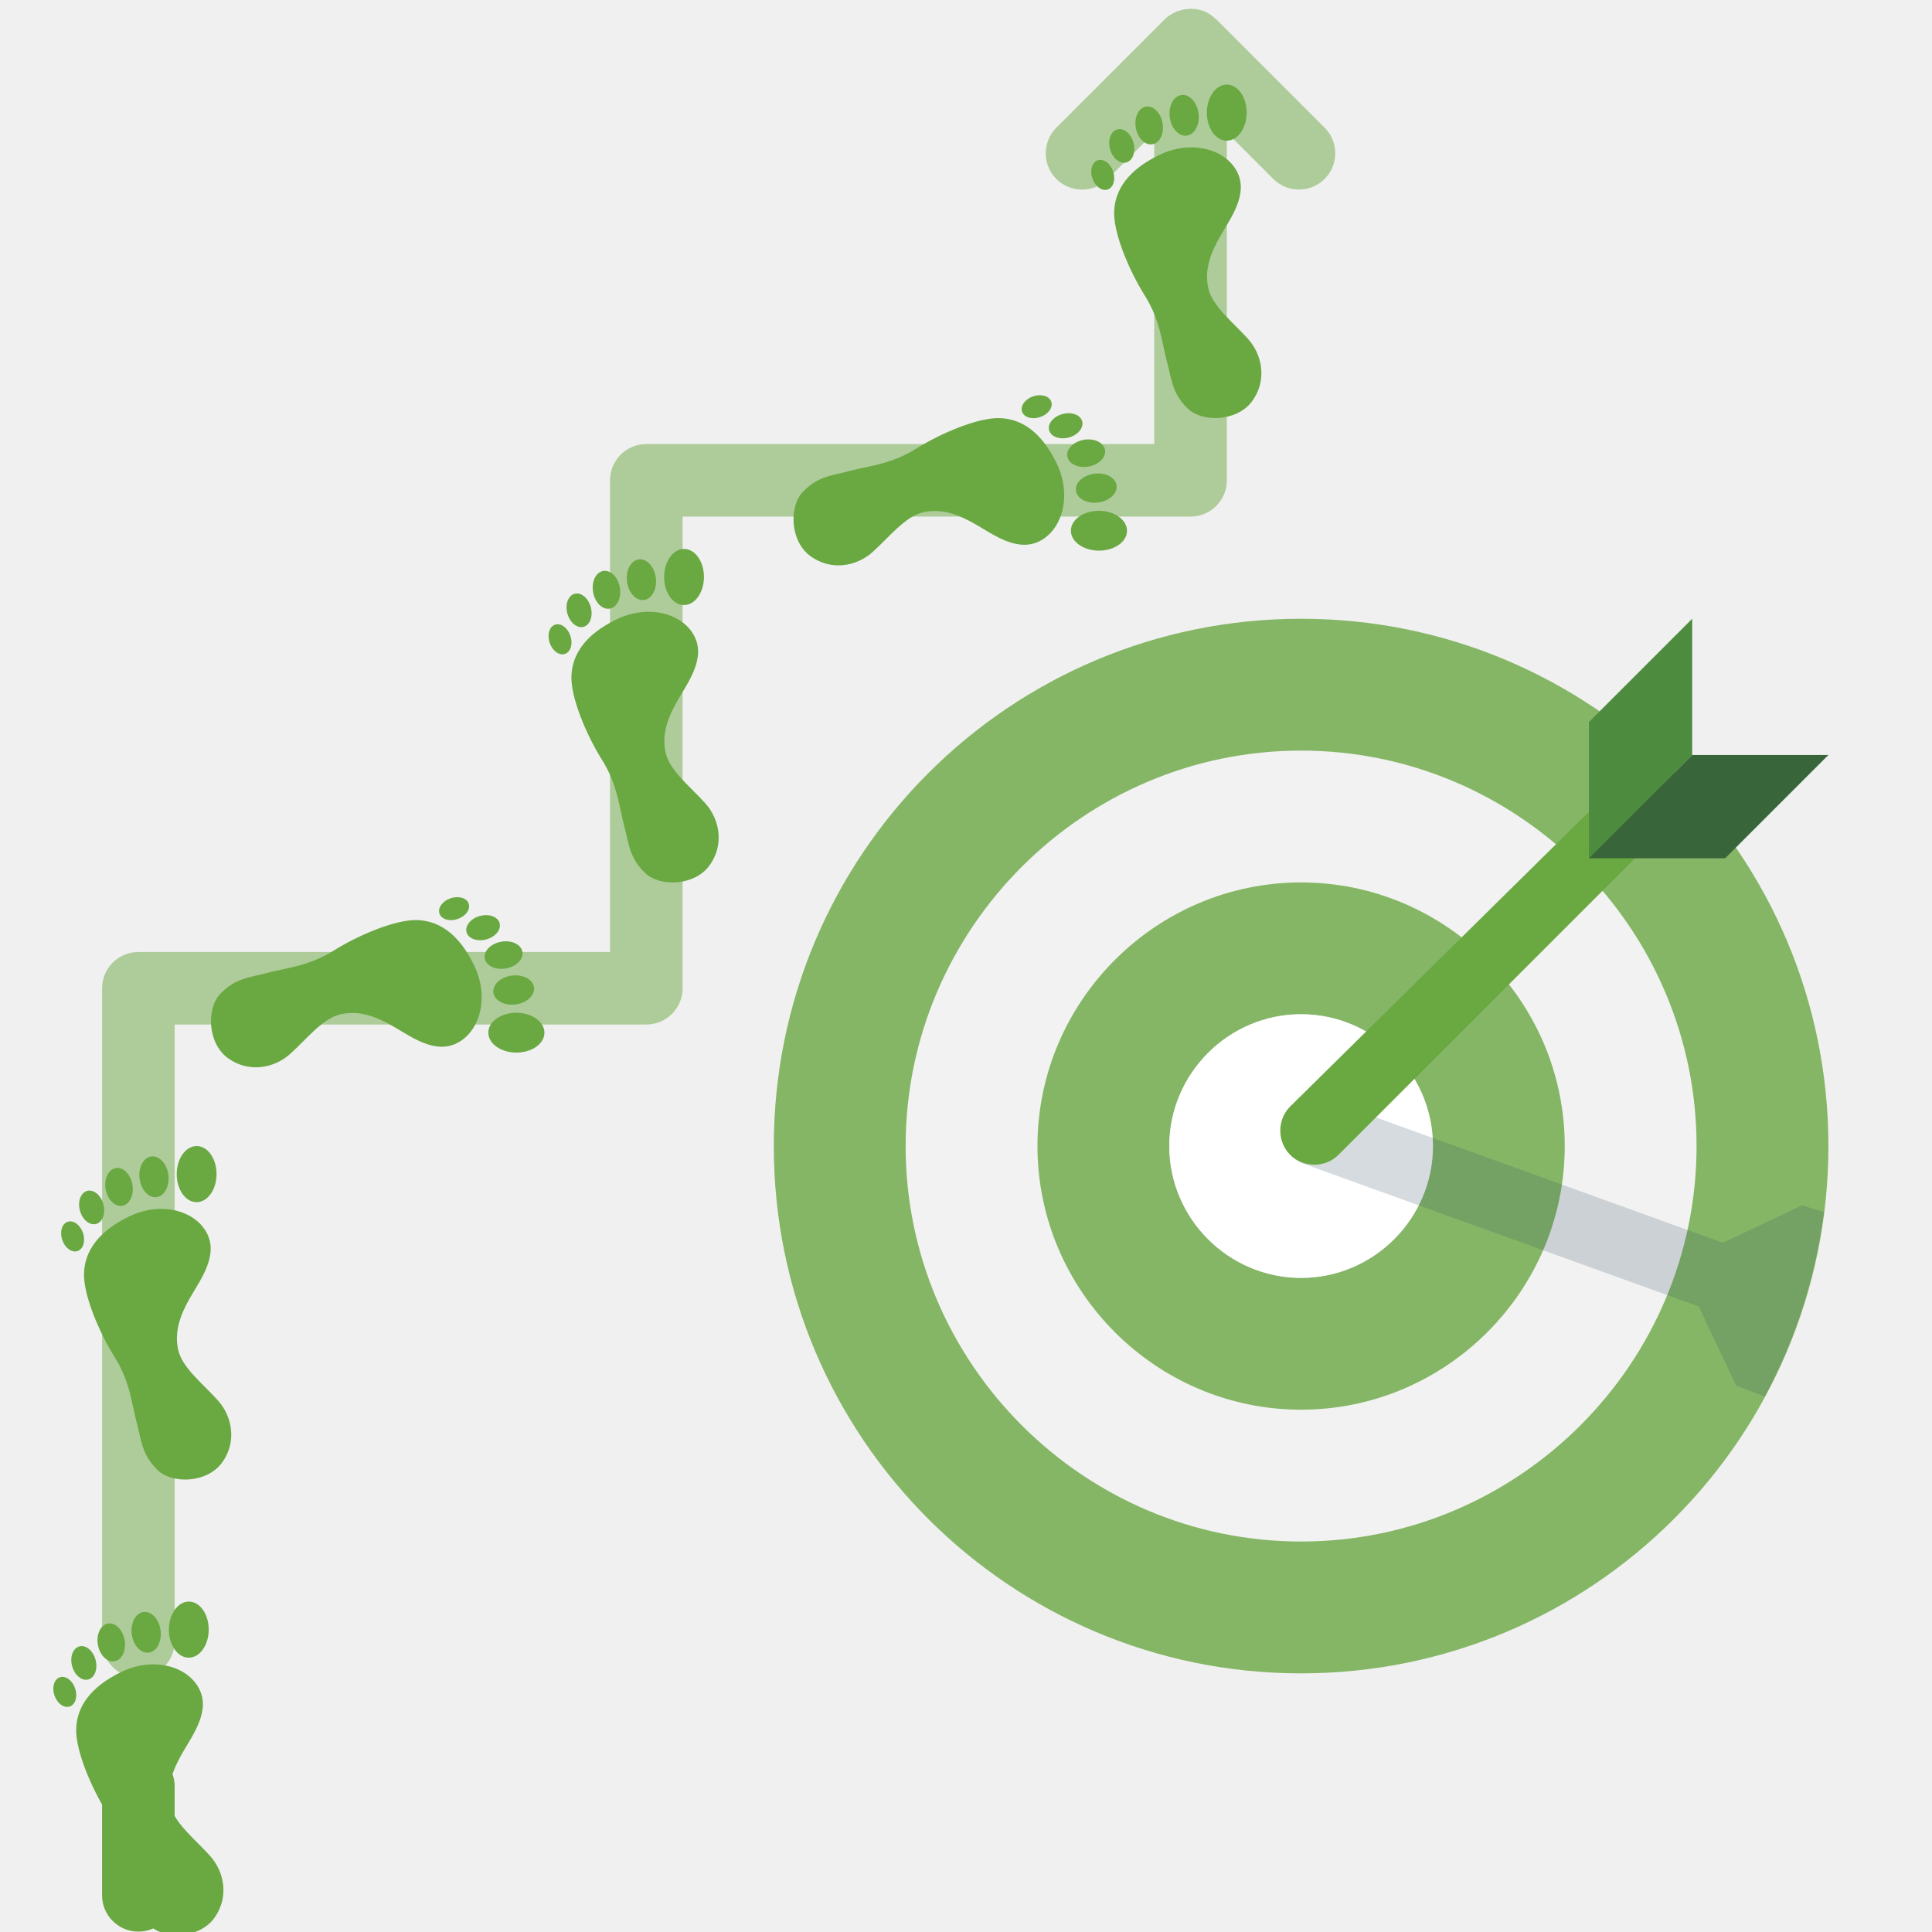
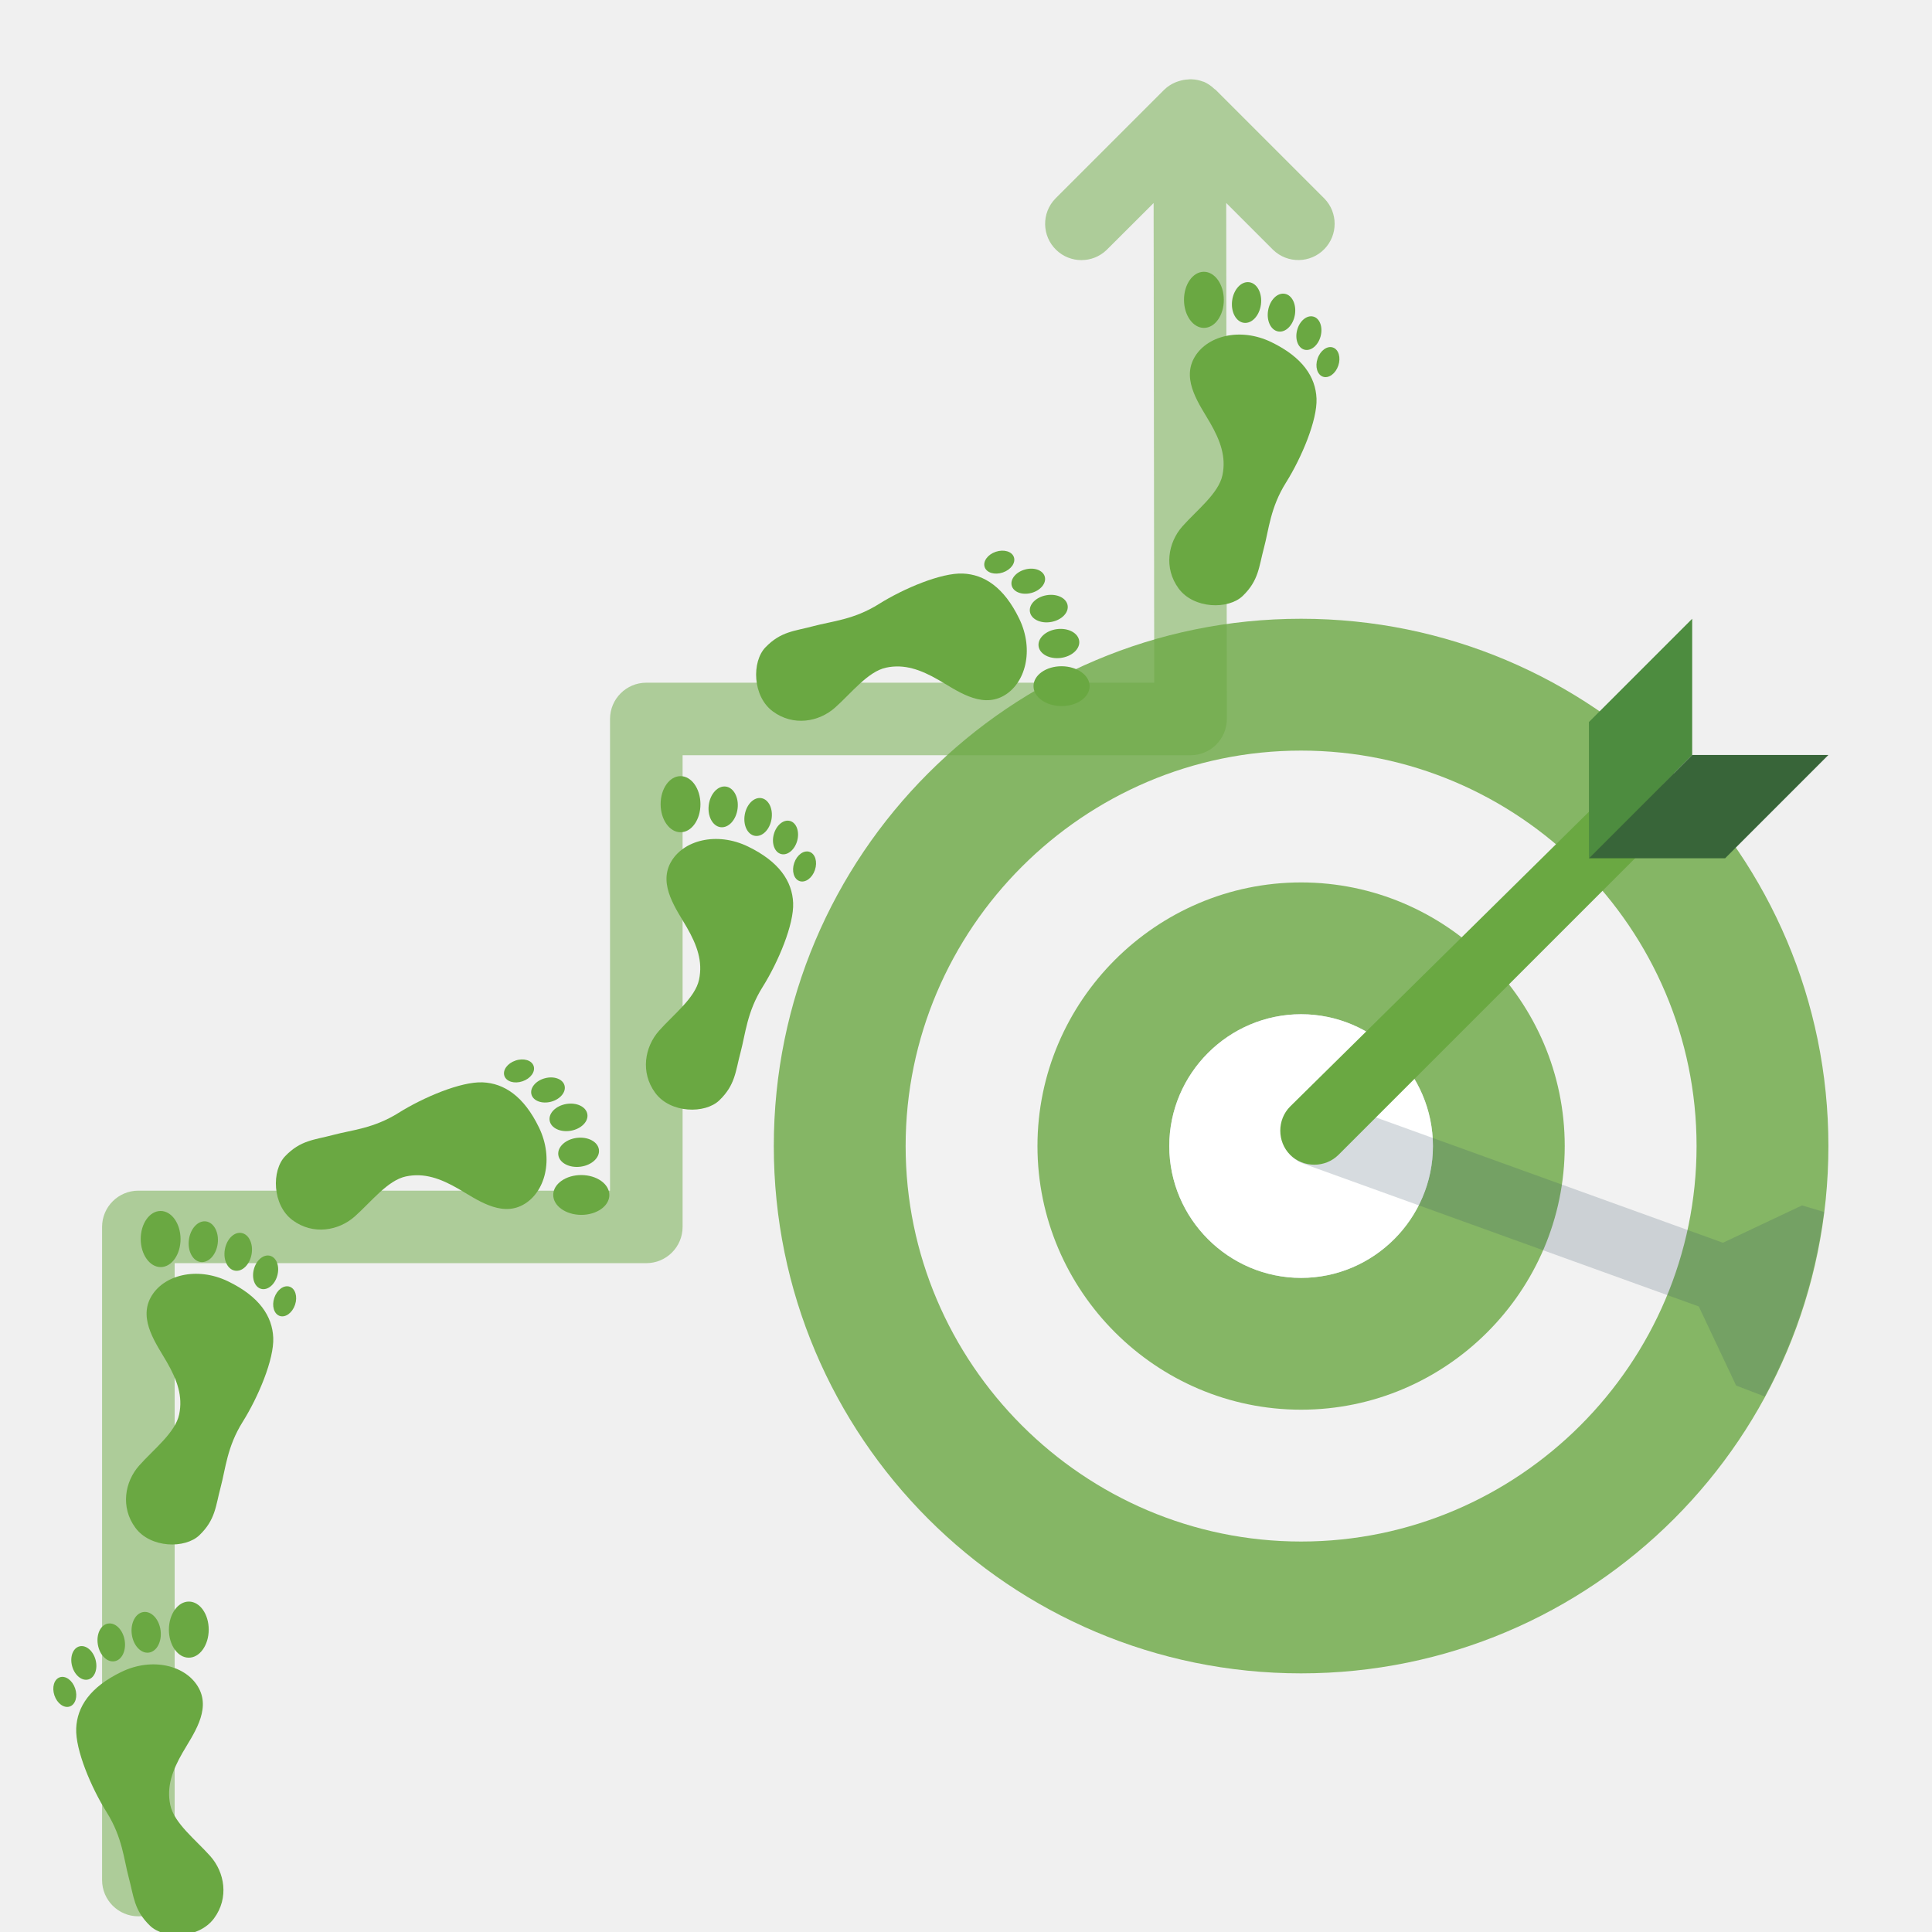
<svg xmlns="http://www.w3.org/2000/svg" version="1.1" id="Capa_1" x="0px" y="0px" width="59.528px" height="59.528px" viewBox="0 0 59.528 59.528" enable-background="new 0 0 59.528 59.528" xml:space="preserve">
  <g opacity="0.5">
    <g>
-       <path fill="#6AA842" d="M40.827,3.947l-3.354-3.354c-0.01-0.01-0.023-0.013-0.034-0.022c-0.095-0.094-0.207-0.169-0.329-0.224    c-0.009,0-0.019,0-0.029-0.007c-0.114-0.043-0.234-0.066-0.356-0.069c-0.036,0-0.07,0-0.112,0.006    c-0.097,0.005-0.192,0.024-0.284,0.055c-0.036,0.012-0.07,0.022-0.105,0.038c-0.124,0.054-0.238,0.129-0.335,0.224l-3.354,3.354    c-0.429,0.444-0.417,1.152,0.028,1.581c0.433,0.418,1.12,0.418,1.553,0l1.448-1.445v9.598H19.914    c-0.617,0-1.118,0.501-1.118,1.118v14.533H4.263c-0.617,0-1.118,0.501-1.118,1.118v20.123c0,0.617,0.501,1.118,1.118,1.118    s1.118-0.501,1.118-1.118V31.567h14.533c0.617,0,1.118-0.501,1.118-1.118V15.917h15.651c0.617,0,1.118-0.501,1.118-1.118V4.082    l1.445,1.445c0.444,0.429,1.152,0.417,1.581-0.027C41.246,5.067,41.246,4.38,40.827,3.947z" />
+       <path fill="#6AA842" d="M40.808,6.119l-3.354-3.354c-0.01-0.01-0.023-0.013-0.034-0.022c-0.095-0.094-0.207-0.169-0.329-0.224    c-0.009,0-0.019,0-0.029-0.007c-0.114-0.043-0.234-0.066-0.356-0.069c-0.036,0-0.07,0-0.112,0.006    c-0.097,0.005-0.192,0.024-0.284,0.055c-0.036,0.012-0.07,0.022-0.105,0.038c-0.124,0.054-0.238,0.129-0.335,0.224L32.516,6.12    c-0.429,0.444-0.417,1.152,0.028,1.581c0.433,0.418,1.12,0.418,1.553,0l1.448-1.445l0.019,14.779h-15.65    c-0.617,0-1.118,0.501-1.118,1.118v14.533H4.263c-0.617,0-1.118,0.501-1.118,1.118v20.123c0,0.617,0.501,1.118,1.118,1.118    s1.118-0.501,1.118-1.118V38.92h14.533c0.617,0,1.118-0.501,1.118-1.118V23.27h15.651c0.617,0,1.118-0.501,1.118-1.118    L37.782,6.254l1.445,1.445c0.444,0.429,1.152,0.417,1.581-0.027C41.227,7.239,41.227,6.552,40.808,6.119z" />
    </g>
  </g>
  <g>
-     <g>
-       <path fill="#6AA842" d="M4.263,53.926c-0.617,0-1.118,0.501-1.118,1.118v3.354c0,0.617,0.501,1.118,1.118,1.118    s1.118-0.501,1.118-1.118v-3.354C5.381,54.426,4.881,53.926,4.263,53.926z" />
-     </g>
+     <path fill="#6AA842" d="M4.62,59.333c0.441,0.427,1.511,0.404,1.976-0.227c0.465-0.631,0.326-1.417-0.117-1.916   c-0.443-0.499-1.113-1.012-1.232-1.574s0.062-1.064,0.378-1.613s0.875-1.292,0.501-1.988s-1.422-0.968-2.387-0.5   c-0.965,0.467-1.363,1.075-1.391,1.737s0.456,1.817,0.94,2.589c0.485,0.773,0.527,1.446,0.682,2.022   C4.125,58.44,4.127,58.856,4.62,59.333" />
+     <path fill="#6AA842" d="M1.843,51.68c0.176-0.06,0.388,0.093,0.472,0.342C2.4,52.27,2.325,52.52,2.149,52.58   s-0.388-0.093-0.472-0.342C1.593,51.99,1.667,51.739,1.843,51.68" />
+     <path fill="#6AA842" d="M2.445,50.728c0.199-0.054,0.423,0.13,0.499,0.412c0.076,0.281-0.024,0.553-0.223,0.607   c-0.199,0.054-0.423-0.13-0.499-0.412S2.246,50.782,2.445,50.728" />
+     <path fill="#6AA842" d="M3.327,50.025c0.227-0.04,0.457,0.188,0.513,0.509s-0.083,0.613-0.311,0.652   c-0.227,0.04-0.457-0.188-0.513-0.509C2.96,50.356,3.099,50.064,3.327,50.025" />
+     <path fill="#6AA842" d="M4.424,49.668c0.245-0.031,0.48,0.224,0.524,0.569c0.044,0.346-0.119,0.651-0.364,0.683   c-0.245,0.031-0.48-0.224-0.524-0.569C4.016,50.005,4.179,49.699,4.424,49.668" />
+     <path fill="#6AA842" d="M5.82,49.347c0.339,0.001,0.612,0.389,0.611,0.866s-0.277,0.864-0.616,0.863s-0.612-0.389-0.611-0.866   C5.206,49.732,5.482,49.346,5.82,49.347" />
  </g>
  <g>
-     <path fill="#6AA842" d="M4.62,59.333c0.441,0.427,1.511,0.404,1.976-0.227c0.465-0.631,0.326-1.417-0.117-1.916   c-0.443-0.499-1.113-1.012-1.232-1.574c-0.119-0.562,0.062-1.064,0.378-1.613c0.316-0.549,0.875-1.292,0.501-1.988   c-0.374-0.696-1.422-0.968-2.387-0.5c-0.965,0.467-1.363,1.075-1.391,1.737c-0.028,0.662,0.456,1.817,0.94,2.589   c0.485,0.773,0.527,1.446,0.682,2.022C4.125,58.44,4.127,58.856,4.62,59.333" />
-     <path fill="#6AA842" d="M1.843,51.68c0.176-0.06,0.388,0.093,0.472,0.342C2.4,52.27,2.325,52.52,2.149,52.58   c-0.176,0.06-0.388-0.093-0.472-0.342C1.593,51.99,1.667,51.739,1.843,51.68" />
-     <path fill="#6AA842" d="M2.445,50.728c0.199-0.054,0.423,0.13,0.499,0.412c0.076,0.281-0.024,0.553-0.223,0.607   c-0.199,0.054-0.423-0.13-0.499-0.412C2.146,51.053,2.246,50.782,2.445,50.728" />
-     <path fill="#6AA842" d="M3.327,50.025c0.227-0.04,0.457,0.188,0.513,0.509c0.056,0.321-0.083,0.613-0.311,0.652   c-0.227,0.04-0.457-0.188-0.513-0.509C2.96,50.356,3.099,50.064,3.327,50.025" />
-     <path fill="#6AA842" d="M4.424,49.668c0.245-0.031,0.48,0.224,0.524,0.569c0.044,0.346-0.119,0.651-0.364,0.683   c-0.245,0.031-0.48-0.224-0.524-0.569C4.016,50.005,4.179,49.699,4.424,49.668" />
-     <path fill="#6AA842" d="M5.82,49.347c0.339,0.001,0.612,0.389,0.611,0.866c-0.001,0.477-0.277,0.864-0.616,0.863   c-0.339-0.001-0.612-0.389-0.611-0.866C5.206,49.732,5.482,49.346,5.82,49.347" />
+     <path fill="#6AA842" d="M6.147,47.299c0.494-0.477,0.496-0.894,0.65-1.47c0.155-0.576,0.197-1.249,0.682-2.022   c0.484-0.772,0.968-1.927,0.94-2.589c-0.028-0.662-0.426-1.27-1.391-1.737c-0.965-0.468-2.013-0.196-2.387,0.5   s0.185,1.439,0.501,1.988s0.497,1.051,0.378,1.613s-0.789,1.075-1.232,1.574s-0.582,1.285-0.117,1.916S5.706,47.726,6.147,47.299" />
+     <path fill="#6AA842" d="M8.924,39.645c0.177,0.06,0.251,0.31,0.166,0.559c-0.084,0.249-0.296,0.402-0.472,0.342   c-0.176-0.06-0.251-0.31-0.166-0.559C8.536,39.738,8.748,39.585,8.924,39.645" />
+     <path fill="#6AA842" d="M8.322,38.693c0.2,0.054,0.3,0.326,0.223,0.607c-0.076,0.282-0.3,0.466-0.499,0.412   c-0.199-0.054-0.299-0.326-0.223-0.607C7.899,38.823,8.123,38.639,8.322,38.693" />
+     <path fill="#6AA842" d="M7.441,37.99c0.227,0.04,0.367,0.332,0.311,0.652c-0.056,0.321-0.286,0.549-0.513,0.509   c-0.228-0.039-0.367-0.331-0.311-0.652S7.214,37.95,7.441,37.99" />
+     <path fill="#6AA842" d="M6.344,37.633c0.245,0.032,0.408,0.337,0.364,0.683c-0.044,0.345-0.279,0.6-0.524,0.569   c-0.245-0.032-0.408-0.337-0.364-0.683C5.864,37.857,6.099,37.602,6.344,37.633" />
+     <path fill="#6AA842" d="M4.947,37.312c0.339-0.001,0.614,0.385,0.616,0.863c0.001,0.477-0.272,0.865-0.611,0.866   c-0.339,0.001-0.615-0.386-0.616-0.863S4.608,37.313,4.947,37.312" />
  </g>
  <g>
-     <path fill="#6AA842" d="M4.861,45.299c0.441,0.427,1.511,0.404,1.976-0.227c0.465-0.631,0.326-1.417-0.117-1.916   c-0.443-0.499-1.113-1.012-1.232-1.574c-0.119-0.562,0.062-1.064,0.378-1.613c0.316-0.549,0.875-1.292,0.501-1.988   c-0.374-0.696-1.422-0.968-2.387-0.5c-0.965,0.467-1.363,1.075-1.391,1.737c-0.028,0.662,0.456,1.817,0.94,2.589   c0.485,0.773,0.527,1.446,0.682,2.022C4.365,44.405,4.367,44.822,4.861,45.299" />
-     <path fill="#6AA842" d="M2.084,37.645c0.176-0.06,0.388,0.093,0.472,0.342c0.085,0.249,0.01,0.499-0.166,0.559   c-0.176,0.06-0.388-0.093-0.472-0.342C1.833,37.955,1.907,37.705,2.084,37.645" />
-     <path fill="#6AA842" d="M2.686,36.693c0.199-0.054,0.423,0.13,0.499,0.412c0.076,0.281-0.024,0.553-0.223,0.607   c-0.199,0.054-0.423-0.13-0.499-0.412C2.386,37.019,2.486,36.747,2.686,36.693" />
-     <path fill="#6AA842" d="M3.567,35.99c0.227-0.04,0.457,0.188,0.513,0.509c0.056,0.321-0.083,0.613-0.311,0.652   c-0.227,0.04-0.457-0.188-0.513-0.509C3.2,36.322,3.34,36.03,3.567,35.99" />
-     <path fill="#6AA842" d="M4.664,35.633c0.245-0.031,0.48,0.224,0.524,0.569c0.044,0.346-0.119,0.651-0.364,0.683   c-0.245,0.031-0.48-0.224-0.524-0.569C4.256,35.97,4.419,35.665,4.664,35.633" />
-     <path fill="#6AA842" d="M6.061,35.312c0.339,0.001,0.612,0.389,0.611,0.866c-0.001,0.477-0.277,0.864-0.616,0.863   c-0.339-0.001-0.612-0.389-0.611-0.866C5.447,35.697,5.722,35.311,6.061,35.312" />
+     <path fill="#6AA842" d="M8.789,35.621c-0.427,0.441-0.404,1.511,0.227,1.976s1.417,0.326,1.916-0.117   c0.499-0.443,1.012-1.113,1.574-1.232c0.562-0.119,1.064,0.062,1.613,0.378s1.292,0.875,1.988,0.501   c0.696-0.374,0.968-1.422,0.5-2.387c-0.467-0.965-1.075-1.363-1.737-1.391s-1.817,0.456-2.589,0.94   c-0.773,0.485-1.446,0.527-2.022,0.682C9.682,35.125,9.266,35.127,8.789,35.621" />
+     <path fill="#6AA842" d="M16.442,32.844c0.06,0.176-0.093,0.388-0.342,0.472c-0.249,0.085-0.499,0.01-0.559-0.166   c-0.06-0.176,0.093-0.388,0.342-0.472C16.132,32.593,16.383,32.667,16.442,32.844" />
+     <path fill="#6AA842" d="M17.394,33.446c0.054,0.199-0.13,0.423-0.412,0.499c-0.281,0.076-0.553-0.024-0.607-0.223   c-0.054-0.199,0.13-0.423,0.412-0.499C17.069,33.146,17.341,33.246,17.394,33.446" />
+     <path fill="#6AA842" d="M18.097,34.327c0.04,0.227-0.189,0.457-0.509,0.513c-0.321,0.056-0.613-0.083-0.652-0.311   c-0.04-0.227,0.188-0.457,0.509-0.513C17.766,33.96,18.058,34.1,18.097,34.327" />
+     <path fill="#6AA842" d="M18.454,35.424c0.031,0.245-0.224,0.48-0.569,0.524c-0.346,0.044-0.651-0.119-0.683-0.364   c-0.031-0.245,0.224-0.48,0.569-0.524C18.117,35.016,18.423,35.179,18.454,35.424" />
+     <path fill="#6AA842" d="M18.775,36.821c-0.001,0.339-0.389,0.612-0.866,0.611c-0.477-0.001-0.864-0.277-0.863-0.616   c0.001-0.339,0.389-0.612,0.866-0.611C18.39,36.207,18.776,36.482,18.775,36.821" />
  </g>
  <g>
-     <path fill="#6AA842" d="M6.789,30.621c-0.427,0.441-0.404,1.511,0.227,1.976c0.631,0.465,1.417,0.326,1.916-0.117   c0.499-0.443,1.012-1.113,1.574-1.232c0.562-0.119,1.064,0.062,1.613,0.378c0.549,0.316,1.292,0.875,1.988,0.501   c0.696-0.374,0.968-1.422,0.5-2.387c-0.467-0.965-1.075-1.363-1.737-1.391c-0.662-0.028-1.817,0.456-2.589,0.94   c-0.773,0.485-1.446,0.527-2.022,0.682C7.682,30.125,7.266,30.127,6.789,30.621" />
-     <path fill="#6AA842" d="M14.442,27.844c0.06,0.176-0.093,0.388-0.342,0.472c-0.249,0.085-0.499,0.01-0.559-0.166   c-0.06-0.176,0.093-0.388,0.342-0.472C14.132,27.593,14.383,27.667,14.442,27.844" />
-     <path fill="#6AA842" d="M15.394,28.446c0.054,0.199-0.13,0.423-0.412,0.499c-0.281,0.076-0.553-0.024-0.607-0.223   c-0.054-0.199,0.13-0.423,0.412-0.499C15.069,28.146,15.341,28.246,15.394,28.446" />
-     <path fill="#6AA842" d="M16.097,29.327c0.04,0.227-0.189,0.457-0.509,0.513c-0.321,0.056-0.613-0.083-0.652-0.311   c-0.04-0.227,0.188-0.457,0.509-0.513C15.766,28.96,16.058,29.1,16.097,29.327" />
-     <path fill="#6AA842" d="M16.454,30.424c0.031,0.245-0.224,0.48-0.569,0.524c-0.346,0.044-0.651-0.119-0.683-0.364   c-0.031-0.245,0.224-0.48,0.569-0.524C16.117,30.016,16.423,30.179,16.454,30.424" />
-     <path fill="#6AA842" d="M16.775,31.821c-0.001,0.339-0.389,0.612-0.866,0.611c-0.477-0.001-0.864-0.277-0.863-0.616   c0.001-0.339,0.389-0.612,0.866-0.611C16.39,31.207,16.776,31.482,16.775,31.821" />
+     <path fill="#6AA842" d="M22.166,33.901c0.493-0.477,0.495-0.894,0.65-1.47c0.155-0.576,0.197-1.249,0.682-2.022   c0.484-0.772,0.968-1.927,0.94-2.589c-0.028-0.662-0.426-1.27-1.391-1.737c-0.965-0.468-2.013-0.196-2.387,0.5   c-0.374,0.696,0.185,1.439,0.501,1.988c0.316,0.549,0.497,1.051,0.378,1.613s-0.789,1.075-1.232,1.574s-0.582,1.285-0.117,1.916   C20.655,34.305,21.725,34.328,22.166,33.901" />
+     <path fill="#6AA842" d="M24.943,26.247c0.176,0.06,0.251,0.31,0.166,0.559c-0.084,0.249-0.296,0.402-0.472,0.342   s-0.251-0.31-0.166-0.559C24.555,26.34,24.767,26.187,24.943,26.247" />
+     <path fill="#6AA842" d="M24.341,25.295c0.199,0.054,0.299,0.326,0.223,0.607c-0.076,0.282-0.3,0.466-0.499,0.412   s-0.299-0.326-0.223-0.607C23.918,25.425,24.142,25.241,24.341,25.295" />
+     <path fill="#6AA842" d="M23.46,24.592c0.227,0.04,0.366,0.332,0.311,0.652c-0.056,0.321-0.286,0.549-0.513,0.509   c-0.228-0.039-0.367-0.331-0.311-0.652C23.003,24.78,23.233,24.552,23.46,24.592" />
+     <path fill="#6AA842" d="M22.362,24.235c0.245,0.032,0.408,0.337,0.364,0.683c-0.044,0.345-0.279,0.6-0.524,0.569   c-0.245-0.032-0.408-0.337-0.364-0.683C21.882,24.459,22.117,24.204,22.362,24.235" />
+     <path fill="#6AA842" d="M20.966,23.914c0.339-0.001,0.614,0.385,0.616,0.863c0.001,0.477-0.272,0.865-0.611,0.866   c-0.339,0.001-0.615-0.386-0.616-0.863S20.627,23.915,20.966,23.914" />
  </g>
  <g>
-     <path fill="#6AA842" d="M19.879,26.901c0.441,0.427,1.511,0.404,1.976-0.227c0.465-0.631,0.326-1.417-0.117-1.916   c-0.443-0.499-1.113-1.012-1.232-1.574c-0.119-0.562,0.062-1.064,0.378-1.613c0.316-0.549,0.875-1.292,0.501-1.988   c-0.374-0.696-1.422-0.968-2.387-0.5c-0.965,0.467-1.363,1.075-1.391,1.737c-0.028,0.662,0.456,1.817,0.94,2.589   c0.485,0.773,0.527,1.446,0.682,2.022C19.384,26.007,19.386,26.424,19.879,26.901" />
-     <path fill="#6AA842" d="M17.102,19.247c0.176-0.06,0.388,0.093,0.472,0.342c0.085,0.249,0.01,0.499-0.166,0.559   c-0.176,0.06-0.388-0.093-0.472-0.342C16.851,19.557,16.926,19.307,17.102,19.247" />
-     <path fill="#6AA842" d="M17.704,18.295c0.199-0.054,0.423,0.13,0.499,0.412c0.076,0.281-0.024,0.553-0.223,0.607   c-0.199,0.054-0.423-0.13-0.499-0.412C17.405,18.621,17.505,18.349,17.704,18.295" />
-     <path fill="#6AA842" d="M18.585,17.592c0.227-0.04,0.457,0.188,0.513,0.509c0.056,0.321-0.083,0.613-0.311,0.652   c-0.227,0.04-0.457-0.188-0.513-0.509C18.219,17.924,18.358,17.632,18.585,17.592" />
-     <path fill="#6AA842" d="M19.683,17.235c0.245-0.031,0.48,0.224,0.524,0.569c0.044,0.346-0.119,0.651-0.364,0.683   c-0.245,0.031-0.48-0.224-0.524-0.569C19.275,17.572,19.438,17.267,19.683,17.235" />
-     <path fill="#6AA842" d="M21.079,16.914c0.339,0.001,0.612,0.389,0.611,0.866c-0.001,0.477-0.277,0.864-0.616,0.863   c-0.339-0.001-0.612-0.389-0.611-0.866C20.465,17.299,20.74,16.913,21.079,16.914" />
+     <path fill="#6AA842" d="M23.586,19.944c-0.427,0.441-0.404,1.511,0.227,1.976c0.631,0.465,1.417,0.326,1.916-0.117   s1.012-1.113,1.574-1.232c0.562-0.119,1.064,0.062,1.613,0.378c0.549,0.316,1.292,0.875,1.988,0.501s0.968-1.422,0.5-2.387   c-0.467-0.965-1.075-1.363-1.737-1.391c-0.662-0.028-1.817,0.456-2.589,0.94c-0.773,0.485-1.446,0.527-2.022,0.682   C24.479,19.449,24.063,19.451,23.586,19.944" />
+     <path fill="#6AA842" d="M31.24,17.167c0.06,0.176-0.093,0.388-0.342,0.472c-0.249,0.085-0.499,0.01-0.559-0.166   c-0.06-0.176,0.093-0.388,0.342-0.472S31.18,16.991,31.24,17.167" />
+     <path fill="#6AA842" d="M32.192,17.77c0.054,0.199-0.13,0.423-0.412,0.499c-0.281,0.076-0.553-0.024-0.607-0.223   c-0.054-0.199,0.13-0.423,0.412-0.499C31.866,17.47,32.138,17.57,32.192,17.77" />
+     <path fill="#6AA842" d="M32.895,18.651c0.04,0.227-0.188,0.457-0.509,0.513s-0.613-0.083-0.652-0.311   c-0.04-0.227,0.188-0.457,0.509-0.513C32.563,18.284,32.855,18.423,32.895,18.651" />
+     <path fill="#6AA842" d="M33.252,19.748c0.031,0.245-0.224,0.48-0.569,0.524c-0.346,0.044-0.651-0.119-0.683-0.364   c-0.031-0.245,0.224-0.48,0.569-0.524C32.915,19.34,33.22,19.503,33.252,19.748" />
+     <path fill="#6AA842" d="M33.573,21.144c-0.001,0.339-0.389,0.612-0.866,0.611s-0.864-0.277-0.863-0.616   c0.001-0.339,0.389-0.612,0.866-0.611C33.188,20.53,33.574,20.806,33.573,21.144" />
  </g>
  <g>
-     <path fill="#6AA842" d="M24.738,15.155c-0.427,0.441-0.404,1.511,0.227,1.976c0.631,0.465,1.417,0.326,1.916-0.117   c0.499-0.443,1.012-1.113,1.574-1.232c0.562-0.119,1.064,0.062,1.613,0.378c0.549,0.316,1.292,0.875,1.988,0.501   c0.696-0.374,0.968-1.422,0.5-2.387c-0.467-0.965-1.075-1.363-1.737-1.391c-0.662-0.028-1.817,0.456-2.589,0.94   c-0.773,0.485-1.446,0.527-2.022,0.682C25.631,14.66,25.215,14.662,24.738,15.155" />
-     <path fill="#6AA842" d="M32.392,12.378c0.06,0.176-0.093,0.388-0.342,0.472c-0.249,0.085-0.499,0.01-0.559-0.166   c-0.06-0.176,0.093-0.388,0.342-0.472C32.082,12.128,32.332,12.202,32.392,12.378" />
-     <path fill="#6AA842" d="M33.344,12.981c0.054,0.199-0.13,0.423-0.412,0.499c-0.281,0.076-0.553-0.024-0.607-0.223   c-0.054-0.199,0.13-0.423,0.412-0.499C33.018,12.681,33.29,12.781,33.344,12.981" />
-     <path fill="#6AA842" d="M34.047,13.862c0.04,0.227-0.188,0.457-0.509,0.513c-0.321,0.056-0.613-0.083-0.652-0.311   c-0.04-0.227,0.188-0.457,0.509-0.513C33.715,13.495,34.007,13.634,34.047,13.862" />
-     <path fill="#6AA842" d="M34.404,14.959c0.031,0.245-0.224,0.48-0.569,0.524c-0.346,0.044-0.651-0.119-0.683-0.364   c-0.031-0.245,0.224-0.48,0.569-0.524C34.067,14.551,34.372,14.714,34.404,14.959" />
-     <path fill="#6AA842" d="M34.725,16.355c-0.001,0.339-0.389,0.612-0.866,0.611c-0.477-0.001-0.864-0.277-0.863-0.616   c0.001-0.339,0.389-0.612,0.866-0.611C34.34,15.741,34.726,16.017,34.725,16.355" />
+     <path fill="#6AA842" d="M38.292,18.36c0.493-0.477,0.495-0.893,0.65-1.47c0.155-0.576,0.197-1.249,0.682-2.022   c0.484-0.772,0.968-1.927,0.94-2.589c-0.028-0.662-0.426-1.27-1.391-1.737c-0.965-0.468-2.013-0.196-2.387,0.5   s0.185,1.439,0.501,1.988c0.316,0.549,0.497,1.051,0.378,1.613s-0.789,1.075-1.232,1.574c-0.443,0.499-0.582,1.285-0.117,1.916   S37.851,18.787,38.292,18.36" />
+     <path fill="#6AA842" d="M41.069,10.707c0.176,0.059,0.251,0.31,0.166,0.558c-0.084,0.249-0.296,0.402-0.472,0.342   c-0.176-0.06-0.251-0.31-0.166-0.559C40.681,10.8,40.893,10.647,41.069,10.707" />
+     <path fill="#6AA842" d="M40.467,9.755c0.199,0.053,0.299,0.325,0.223,0.607c-0.076,0.282-0.3,0.466-0.499,0.412   s-0.299-0.326-0.223-0.607C40.044,9.885,40.267,9.701,40.467,9.755" />
+     <path fill="#6AA842" d="M39.586,9.052c0.227,0.039,0.366,0.331,0.311,0.652c-0.056,0.321-0.286,0.549-0.513,0.509   c-0.228-0.039-0.367-0.331-0.311-0.652C39.129,9.241,39.359,9.012,39.586,9.052" />
+     <path fill="#6AA842" d="M38.488,8.695c0.245,0.031,0.408,0.337,0.364,0.683c-0.044,0.345-0.279,0.6-0.524,0.569   c-0.245-0.032-0.408-0.337-0.364-0.683C38.008,8.919,38.243,8.664,38.488,8.695" />
+     <path fill="#6AA842" d="M37.092,8.374c0.338-0.001,0.614,0.385,0.616,0.863c0.001,0.477-0.272,0.865-0.611,0.866   c-0.339,0.001-0.615-0.386-0.616-0.863C36.48,8.763,36.753,8.375,37.092,8.374" />
  </g>
  <g>
-     <path fill="#6AA842" d="M36.601,12.592c0.441,0.427,1.511,0.404,1.976-0.227c0.465-0.631,0.326-1.417-0.117-1.916   c-0.443-0.499-1.113-1.012-1.232-1.574c-0.119-0.562,0.062-1.064,0.378-1.613c0.316-0.549,0.875-1.292,0.501-1.988   c-0.374-0.696-1.422-0.968-2.387-0.5c-0.965,0.467-1.363,1.075-1.391,1.737c-0.028,0.662,0.456,1.817,0.94,2.589   c0.485,0.773,0.527,1.446,0.682,2.022C36.106,11.699,36.108,12.115,36.601,12.592" />
-     <path fill="#6AA842" d="M33.824,4.939C34,4.879,34.212,5.032,34.296,5.28c0.085,0.249,0.01,0.499-0.166,0.559   c-0.176,0.06-0.388-0.093-0.472-0.342C33.573,5.249,33.648,4.998,33.824,4.939" />
-     <path fill="#6AA842" d="M34.426,3.987c0.2-0.054,0.423,0.13,0.499,0.412c0.076,0.281-0.024,0.553-0.223,0.607   c-0.199,0.054-0.423-0.13-0.499-0.412C34.127,4.312,34.227,4.04,34.426,3.987" />
-     <path fill="#6AA842" d="M35.307,3.284c0.227-0.04,0.457,0.189,0.513,0.509c0.056,0.321-0.083,0.613-0.311,0.652   c-0.227,0.04-0.457-0.188-0.513-0.509C34.941,3.615,35.08,3.323,35.307,3.284" />
-     <path fill="#6AA842" d="M36.405,2.927c0.245-0.031,0.48,0.224,0.524,0.569c0.044,0.346-0.119,0.651-0.364,0.683   c-0.245,0.031-0.48-0.224-0.524-0.569C35.997,3.264,36.16,2.958,36.405,2.927" />
-     <path fill="#6AA842" d="M37.801,2.606c0.339,0.001,0.612,0.389,0.611,0.866c-0.001,0.477-0.277,0.864-0.616,0.863   c-0.339-0.001-0.612-0.389-0.611-0.866C37.187,2.991,37.463,2.605,37.801,2.606" />
-   </g>
-   <g>
-     <circle opacity="0.8" fill="#6AA842" cx="40.089" cy="35.312" r="16.247" />
+     <circle opacity="0.8" fill="#6AA842" enable-background="new    " cx="40.089" cy="35.312" r="16.247" />
    <path fill="#F2F2F2" d="M40.089,47.497c-6.702,0-12.185-5.483-12.185-12.185s5.483-12.185,12.185-12.185   s12.185,5.483,12.185,12.185S46.791,47.497,40.089,47.497z" />
-     <path opacity="0.8" fill="#6AA842" d="M40.089,43.435c-4.468,0-8.123-3.656-8.123-8.123s3.656-8.123,8.123-8.123   s8.123,3.656,8.123,8.123S44.557,43.435,40.089,43.435z" />
-     <path fill="#CDD6E0" d="M40.089,39.374c-2.234,0-4.062-1.828-4.062-4.062c0-2.234,1.828-4.062,4.062-4.062s4.062,1.828,4.062,4.062   C44.151,37.546,42.323,39.374,40.089,39.374z" />
-     <path fill="#FFFFFF" d="M40.089,39.374c-2.234,0-4.062-1.828-4.062-4.062c0-2.234,1.828-4.062,4.062-4.062s4.062,1.828,4.062,4.062   C44.151,37.546,42.323,39.374,40.089,39.374z" />
-     <path opacity="0.2" fill="#344B5F" enable-background="new    " d="M56.201,37.343c-0.271,2.031-0.88,3.926-1.828,5.686   l-0.88-0.338l-1.151-2.437l-12.185-4.4c-0.542-0.203-0.812-0.812-0.609-1.354c0.203-0.542,0.812-0.812,1.354-0.609l12.185,4.4   l2.437-1.151L56.201,37.343z" />
+     <path opacity="0.8" fill="#6AA842" enable-background="new    " d="M40.089,43.435c-4.468,0-8.123-3.656-8.123-8.123   s3.656-8.123,8.123-8.123s8.123,3.656,8.123,8.123S44.557,43.435,40.089,43.435z" />
+     <path fill="#CDD6E0" d="M40.089,39.374c-2.234,0-4.062-1.828-4.062-4.062s1.828-4.062,4.062-4.062s4.062,1.828,4.062,4.062   S42.323,39.374,40.089,39.374z" />
+     <path fill="#FFFFFF" d="M40.089,39.374c-2.234,0-4.062-1.828-4.062-4.062s1.828-4.062,4.062-4.062s4.062,1.828,4.062,4.062   S42.323,39.374,40.089,39.374z" />
+     <path opacity="0.2" fill="#344B5F" enable-background="new    " d="M56.201,37.343c-0.271,2.031-0.88,3.926-1.828,5.686   l-0.88-0.338l-1.151-2.437l-12.185-4.4c-0.542-0.203-0.812-0.812-0.609-1.354s0.812-0.812,1.354-0.609l12.185,4.4l2.437-1.151   L56.201,37.343z" />
    <path fill="#6AA842" d="M51.192,25.631l-9.951,9.951c-0.406,0.406-1.083,0.406-1.489,0l0,0c-0.406-0.406-0.406-1.083,0-1.489   L49.77,24.21c0.406-0.406,1.083-0.406,1.489,0l0,0C51.598,24.616,51.598,25.225,51.192,25.631z" />
    <polygon fill="#4D8C3F" points="52.139,23.262 48.958,26.444 48.958,22.247 52.139,19.065  " />
    <polygon fill="#386539" points="53.155,26.444 56.336,23.262 52.139,23.262 48.958,26.444  " />
  </g>
</svg>
